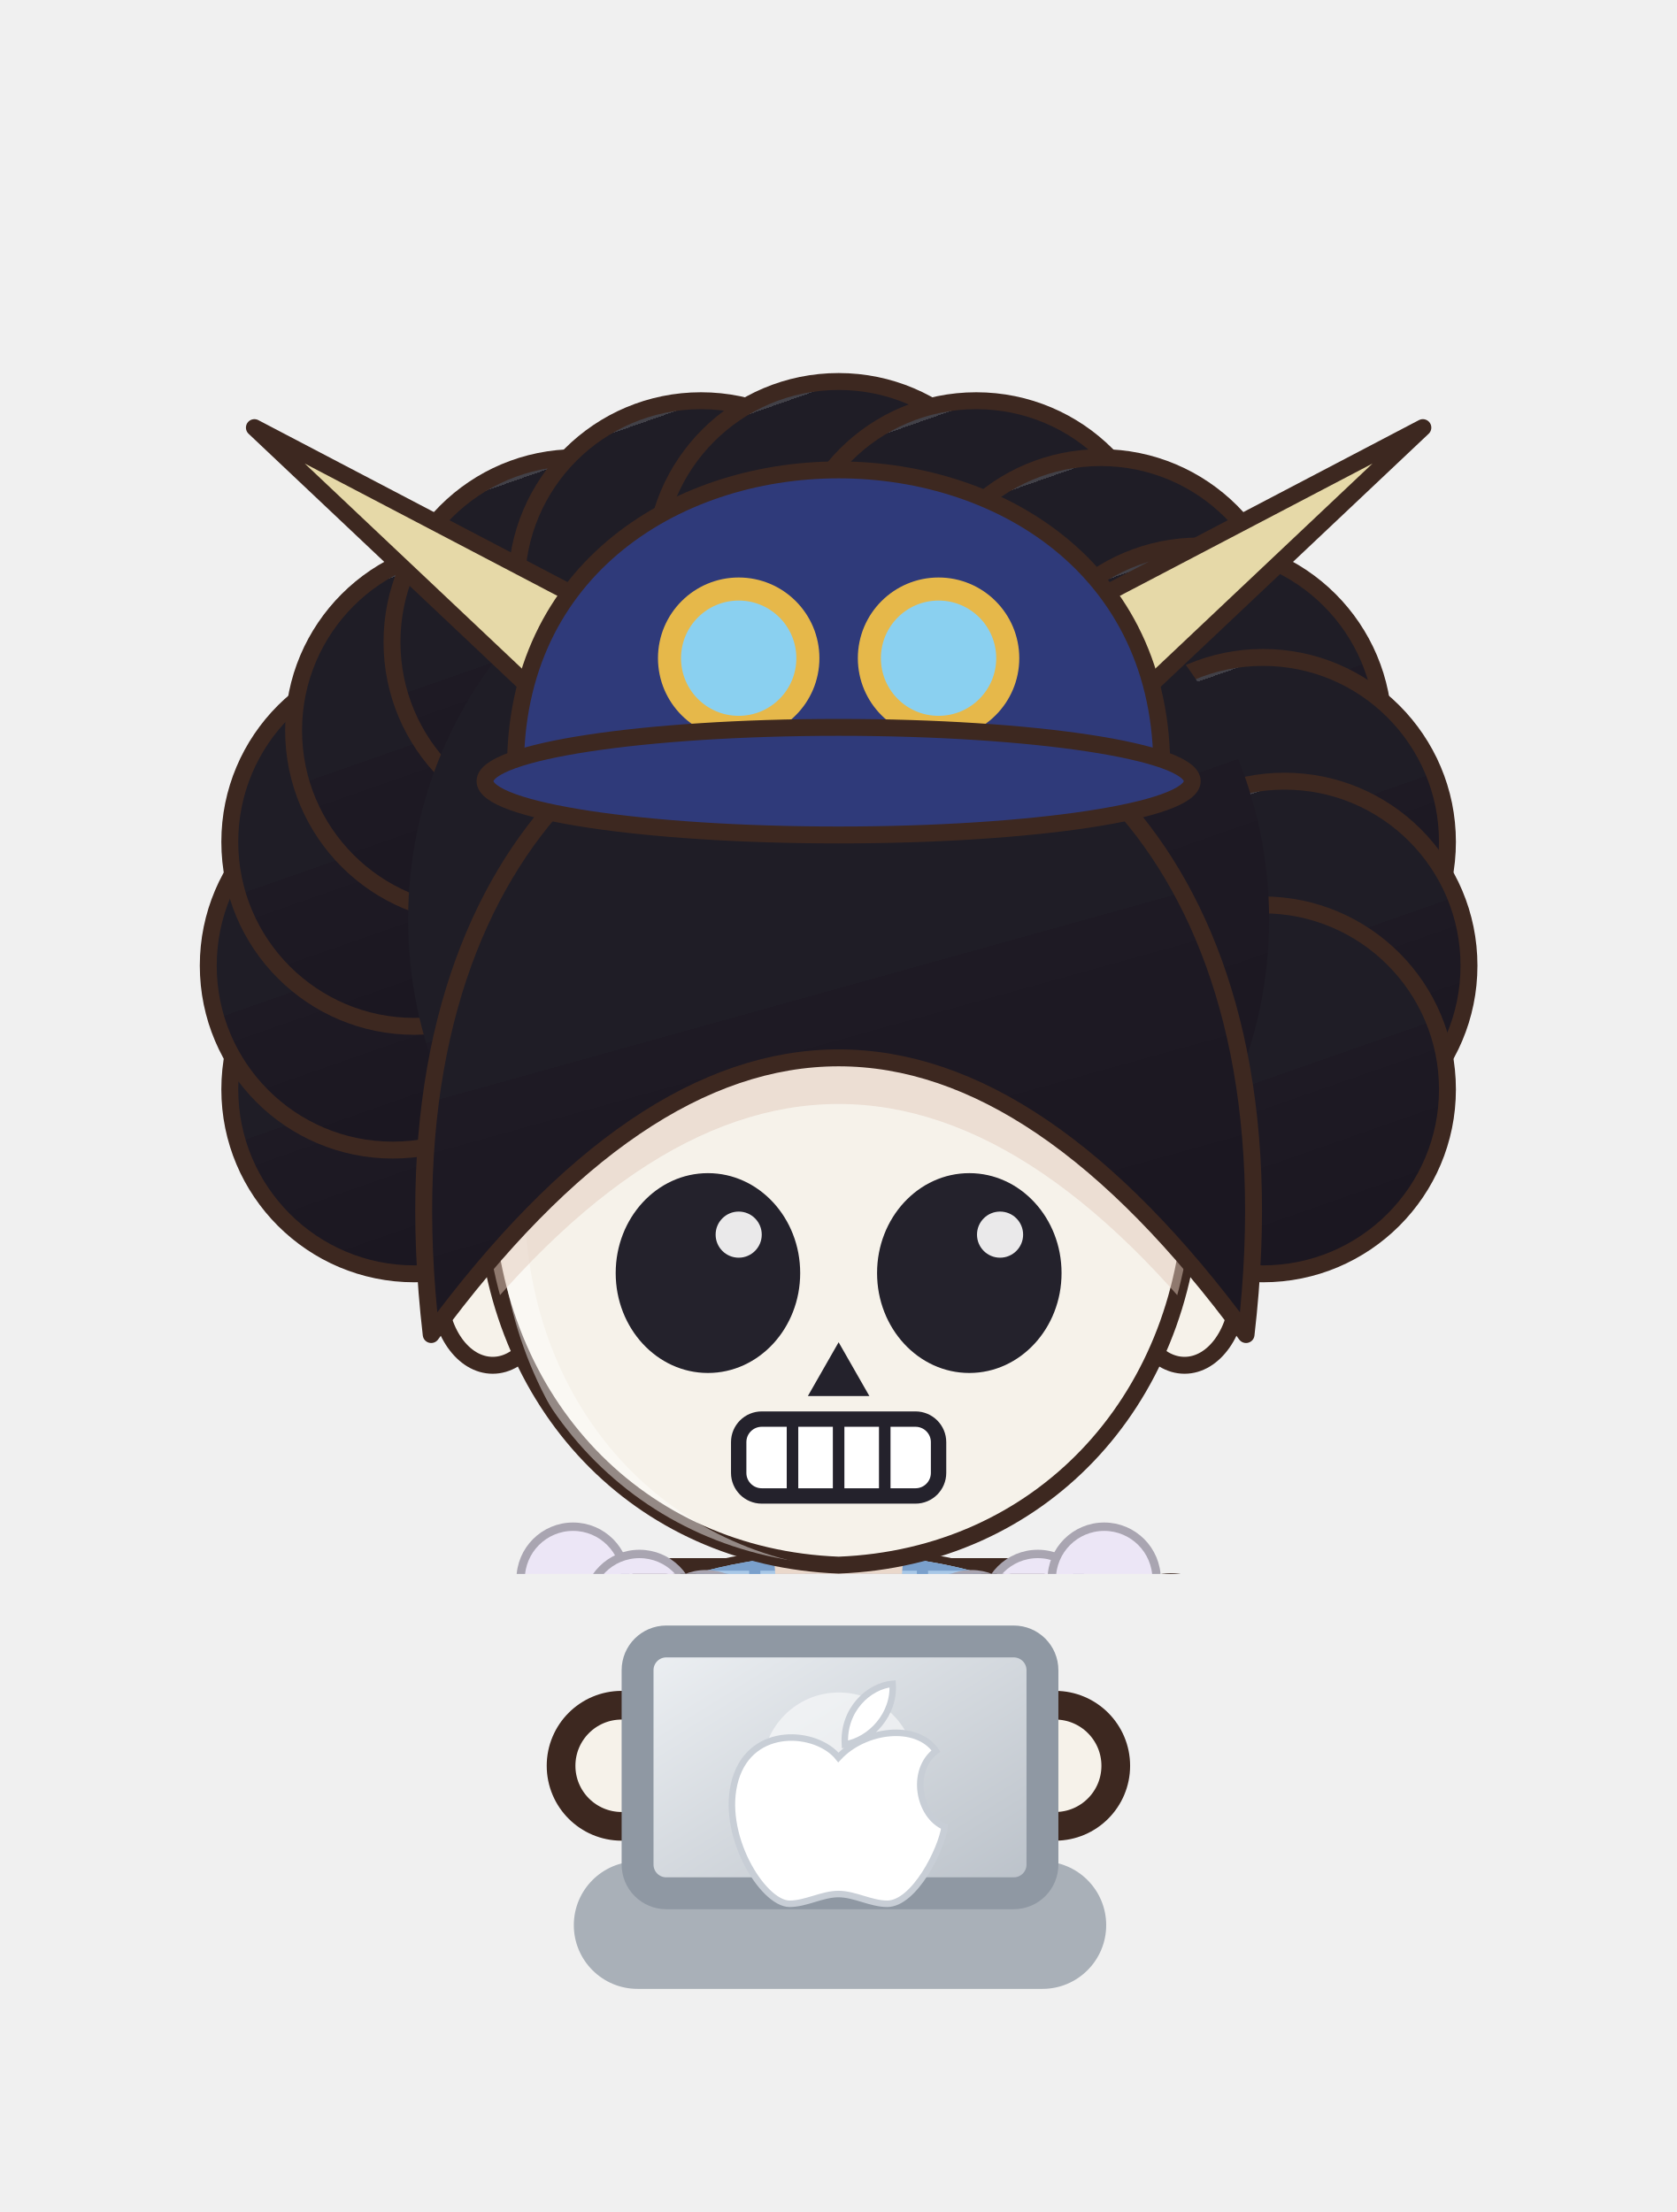
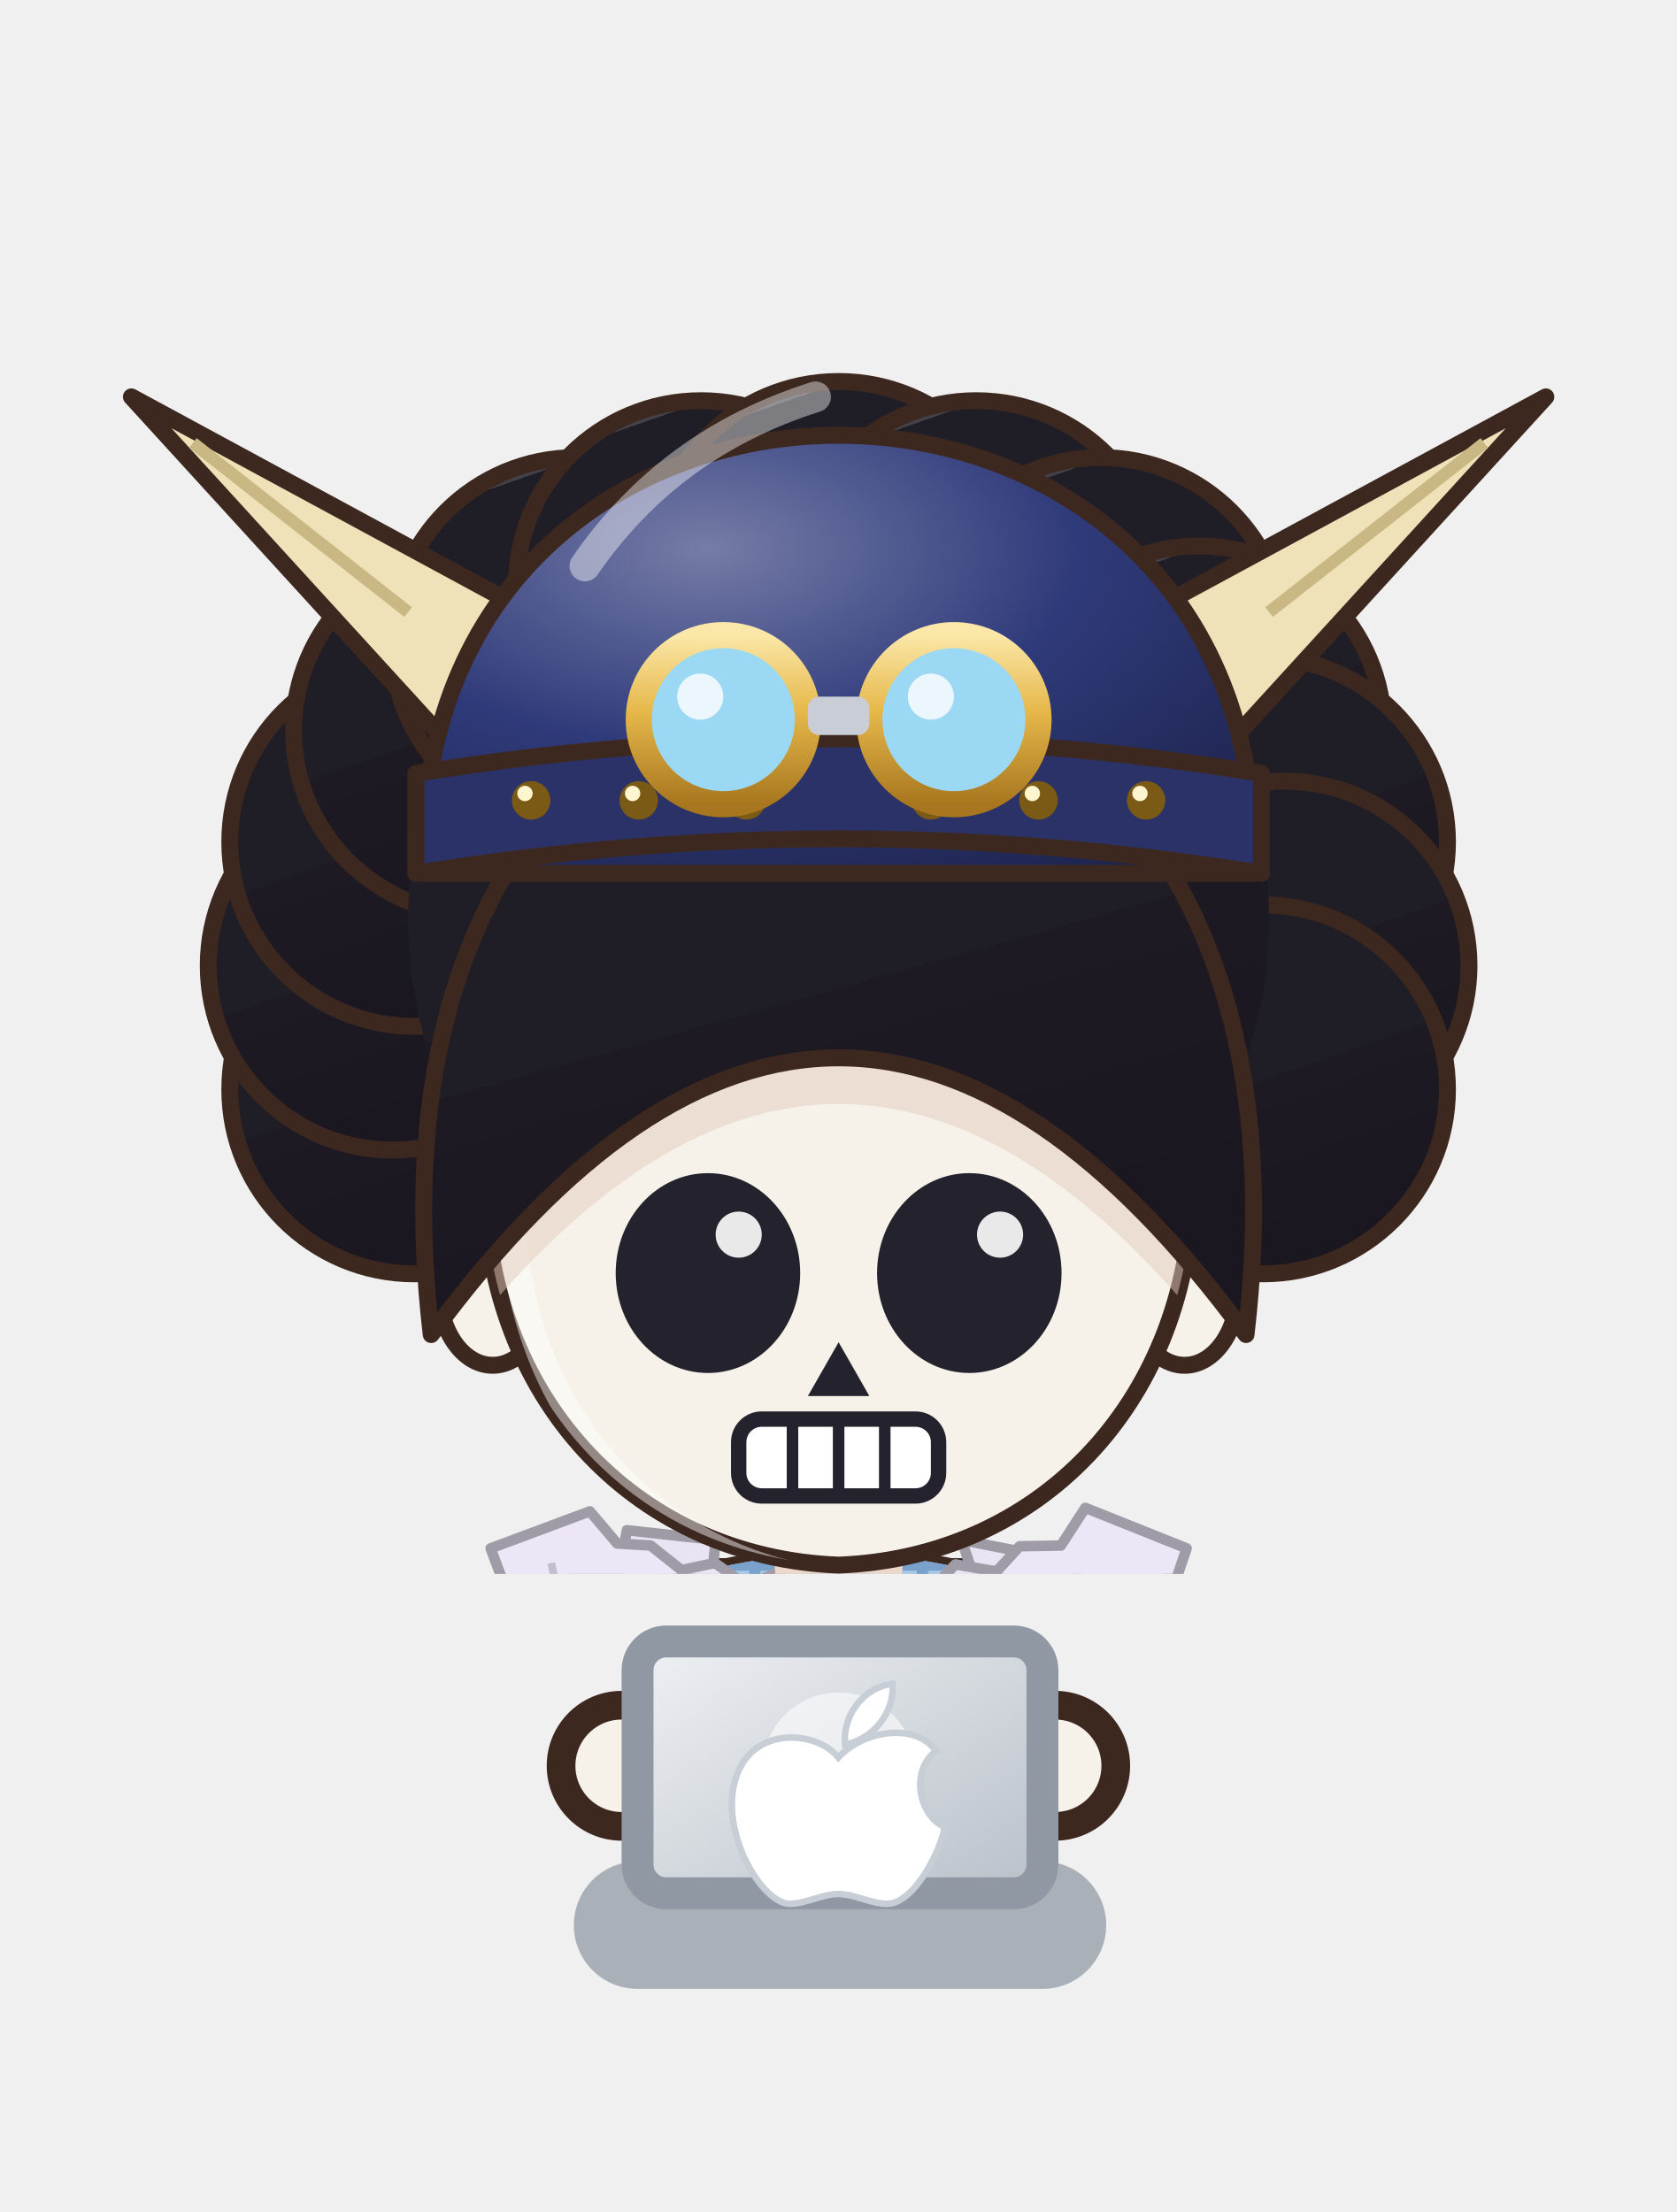
<svg xmlns="http://www.w3.org/2000/svg" viewBox="1019.7 248.6 52.6 69.4" width="52.6" height="69.4">
  <svg x="1019.7" y="248.6" viewBox="-120 -180 240 225.26" width="52.613" height="49.381">
    <defs>
      <linearGradient id="hair91" x1="0" y1="0" x2=".35" y2="1">
        <stop offset="0" stop-color="#424148" />
        <stop offset=".16" stop-color="#424148" />
        <stop offset=".16" stop-color="#1f1d26" />
        <stop offset=".58" stop-color="#1f1d26" />
        <stop offset=".58" stop-color="#1e1a24" />
        <stop offset="1" stop-color="#1b1721" />
      </linearGradient>
      <radialGradient id="skin91" cx=".4" cy=".32" r=".85">
        <stop offset="0" stop-color="#f6f2ea" />
        <stop offset=".84" stop-color="#f6f2ea" />
        <stop offset=".84" stop-color="#ead8cb" />
        <stop offset="1" stop-color="#ead8cb" />
      </radialGradient>
      <linearGradient id="cloth91" x1="0" y1="0" x2=".45" y2="1">
        <stop offset="0" stop-color="#f7f4ed" />
        <stop offset=".16" stop-color="#f7f4ed" />
        <stop offset=".16" stop-color="#f6f2ea" />
        <stop offset=".6" stop-color="#f6f2ea" />
        <stop offset=".6" stop-color="#e7e3e5" />
        <stop offset="1" stop-color="#d4d0d2" />
      </linearGradient>
      <linearGradient id="iris91" x1="0" y1="0" x2="0" y2="1">
        <stop offset="0" stop-color="#281a12" />
        <stop offset=".5" stop-color="#5a3a2a" />
        <stop offset="1" stop-color="#a49289" />
      </linearGradient>
      <linearGradient id="gold91" x1="0" y1="0" x2="1" y2="1">
        <stop offset="0" stop-color="#f6d27a" />
        <stop offset=".55" stop-color="#d9a63a" />
        <stop offset="1" stop-color="#a8761e" />
      </linearGradient>
      <linearGradient id="steel91" x1="0" y1="0" x2="1" y2="1">
        <stop offset="0" stop-color="#e4e8ee" />
        <stop offset=".5" stop-color="#9aa3ad" />
        <stop offset="1" stop-color="#5a606a" />
      </linearGradient>
      <linearGradient id="beard91" x1="0" y1="0" x2="0" y2="1">
        <stop offset="0" stop-color="#e6e6ea" />
        <stop offset="1" stop-color="#b8b8c2" />
      </linearGradient>
      <radialGradient id="hawkiris91" cx=".45" cy=".4" r=".7">
        <stop offset="0" stop-color="#ffe27a" />
        <stop offset=".6" stop-color="#e8a52a" />
        <stop offset="1" stop-color="#9a5a12" />
      </radialGradient>
      <linearGradient id="straw91" x1="0" y1="0" x2=".3" y2="1">
        <stop offset="0" stop-color="#ffe7aa" />
        <stop offset=".16" stop-color="#ffe7aa" />
        <stop offset=".16" stop-color="#ffe39a" />
        <stop offset=".58" stop-color="#ffe39a" />
        <stop offset=".58" stop-color="#e9b456" />
        <stop offset="1" stop-color="#d6a54f" />
      </linearGradient>
      <radialGradient id="blush91">
        <stop offset="0" stop-color="#ff7f86" stop-opacity=".9" />
        <stop offset="1" stop-color="#ff7f86" stop-opacity="0" />
      </radialGradient>
      <clipPath id="face91">
        <path d="M -46,-4 C -47,-38 -25,-55 0,-55 C 25,-55 47,-38 46,-4 C 45,23 26,43 0,44 C -26,43 -45,23 -46,-4 Z" />
      </clipPath>
      <clipPath id="torso91">
        <path d="M -30,50 C -34,68 -28,94 -26,124 L 26,124 C 28,94 34,68 30,50 C 18,40 -18,40 -30,50 Z" />
      </clipPath>
    </defs>
    <ellipse cx="0" cy="208" rx="42" ry="7" fill="#000000" opacity=".16" />
    <g transform="translate(0,44.0) scale(1.100,1.100) translate(0,-44)">
      <circle cx="-55.2" cy="-17.9" r="24" fill="url(#hair91)" stroke="#3d2820" stroke-width="2.2" stroke-linejoin="round" />
      <circle cx="-58.0" cy="-34.0" r="24" fill="url(#hair91)" stroke="#3d2820" stroke-width="2.2" stroke-linejoin="round" />
      <circle cx="-55.2" cy="-50.1" r="24" fill="url(#hair91)" stroke="#3d2820" stroke-width="2.2" stroke-linejoin="round" />
      <circle cx="-46.9" cy="-64.6" r="24" fill="url(#hair91)" stroke="#3d2820" stroke-width="2.2" stroke-linejoin="round" />
      <circle cx="-34.1" cy="-76.1" r="24" fill="url(#hair91)" stroke="#3d2820" stroke-width="2.2" stroke-linejoin="round" />
      <circle cx="-17.9" cy="-83.5" r="24" fill="url(#hair91)" stroke="#3d2820" stroke-width="2.2" stroke-linejoin="round" />
      <circle cx="-0.0" cy="-86.0" r="24" fill="url(#hair91)" stroke="#3d2820" stroke-width="2.2" stroke-linejoin="round" />
      <circle cx="17.9" cy="-83.5" r="24" fill="url(#hair91)" stroke="#3d2820" stroke-width="2.2" stroke-linejoin="round" />
      <circle cx="34.1" cy="-76.1" r="24" fill="url(#hair91)" stroke="#3d2820" stroke-width="2.2" stroke-linejoin="round" />
      <circle cx="46.9" cy="-64.6" r="24" fill="url(#hair91)" stroke="#3d2820" stroke-width="2.2" stroke-linejoin="round" />
      <circle cx="55.2" cy="-50.1" r="24" fill="url(#hair91)" stroke="#3d2820" stroke-width="2.2" stroke-linejoin="round" />
      <circle cx="58.0" cy="-34.0" r="24" fill="url(#hair91)" stroke="#3d2820" stroke-width="2.2" stroke-linejoin="round" />
      <circle cx="55.2" cy="-17.9" r="24" fill="url(#hair91)" stroke="#3d2820" stroke-width="2.2" stroke-linejoin="round" />
      <circle cx="0" cy="-40" r="56" fill="url(#hair91)" />
    </g>
    <g transform="translate(0,205) scale(1,1) translate(0,-205)">
-       <path d="M -24,44 Q -60,54 -64,188 L -64.0,188.0 L -56.9,196.0 L -49.8,188.0 L -42.7,196.0 L -35.6,188.0 L -28.4,196.0 L -21.3,188.0 L -14.2,196.0 L -7.1,188.0 L 0.0,196.0 L 7.1,188.0 L 14.2,196.0 L 21.3,188.0 L 28.4,196.0 L 35.6,188.0 L 42.7,196.0 L 49.8,188.0 L 56.9,196.0 L 64.0,188.0 Q 60,54 24,44 Z" fill="#e8e2f4" stroke="#3d2820" stroke-width="2" stroke-linejoin="round" />
-       <path d="M -54,180 Q -50,100 -26,56" stroke="#a29eaa" stroke-width="2.2" fill="none" opacity=".55" />
-       <path d="M 54,180 Q 50,100 26,56" stroke="#a29eaa" stroke-width="2.2" fill="none" opacity=".55" />
-       <path d="M -33.5,76 l -5,4 l 4,4" stroke="#a29eaa" stroke-width="1.4" fill="none" opacity=".6" />
-       <path d="M -37.9,92 l -5,4 l 4,4" stroke="#a29eaa" stroke-width="1.4" fill="none" opacity=".6" />
-       <path d="M -41.6,108 l -5,4 l 4,4" stroke="#a29eaa" stroke-width="1.4" fill="none" opacity=".6" />
-       <path d="M -45.0,124 l -5,4 l 4,4" stroke="#a29eaa" stroke-width="1.4" fill="none" opacity=".6" />
-       <path d="M -48.0,140 l -5,4 l 4,4" stroke="#a29eaa" stroke-width="1.4" fill="none" opacity=".6" />
-       <path d="M -50.8,156 l -5,4 l 4,4" stroke="#a29eaa" stroke-width="1.4" fill="none" opacity=".6" />
-       <path d="M -53.5,172 l -5,4 l 4,4" stroke="#a29eaa" stroke-width="1.4" fill="none" opacity=".6" />
-       <path d="M 33.5,76 l 5,4 l -4,4" stroke="#a29eaa" stroke-width="1.4" fill="none" opacity=".6" />
-       <path d="M 37.9,92 l 5,4 l -4,4" stroke="#a29eaa" stroke-width="1.4" fill="none" opacity=".6" />
-       <path d="M 41.6,108 l 5,4 l -4,4" stroke="#a29eaa" stroke-width="1.4" fill="none" opacity=".6" />
-       <path d="M 45.0,124 l 5,4 l -4,4" stroke="#a29eaa" stroke-width="1.4" fill="none" opacity=".6" />
-       <path d="M 48.0,140 l 5,4 l -4,4" stroke="#a29eaa" stroke-width="1.4" fill="none" opacity=".6" />
-       <path d="M 50.8,156 l 5,4 l -4,4" stroke="#a29eaa" stroke-width="1.4" fill="none" opacity=".6" />
-       <path d="M 53.5,172 l 5,4 l -4,4" stroke="#a29eaa" stroke-width="1.4" fill="none" opacity=".6" />
+       <defs>
+         <linearGradient id="cp91" x1="0" y1="0" x2="1" y2="0">
+           <stop offset="0" stop-color="#a29eaa" />
+           <stop offset=".3" stop-color="#e8e2f4" />
+           <stop offset=".5" stop-color="#ece7f5" />
+           <stop offset=".7" stop-color="#e8e2f4" />
+           <stop offset="1" stop-color="#a29eaa" />
+         </linearGradient>
+       </defs>
+       <path d="M -22,44 C -48.0,54 -60,100 -62,188 L 62,188 C 60,100 48.0,54 22,44 Z" fill="url(#cp91)" stroke="#3d2820" stroke-width="2" stroke-linejoin="round" />
+       <path d="M -22,46 C -34,60 -38,110 -36,182 L 36,182 C 38,110 34,60 22,46 Z" fill="#8f8c97" opacity=".55" />
+       <path d="M -33.0,184 Q -29.0,124.0 -24,58" stroke="#a29eaa" stroke-width="1.6" fill="none" opacity=".45" />
+       <path d="M -51.0,184 Q -47.0,124.0 -24,58" stroke="#a29eaa" stroke-width="1.6" fill="none" opacity=".45" />
+       <path d="M 33.0,184 Q 29.0,124.0 24,58" stroke="#a29eaa" stroke-width="1.6" fill="none" opacity=".45" />
+       <path d="M 51.0,184 Q 47.0,124.0 24,58" stroke="#a29eaa" stroke-width="1.6" fill="none" opacity=".45" />
+       <path d="M -17.6,40.4 L -30.3,39.0 L -31.4,45.0 L -38.0,44.7 L -38.5,51.5 L -44.8,51.6 L -47.1,60.4 L -51.9,63.7 L -49.5,69.2 L -54.6,72.4 L -53.4,77.6 L -58.5,80.8 L -55.4,86.6 L -59.9,89.9 L -57.9,95.3 L -63.4,98.4 L -61.3,103.9 L -66.0,109.4 L -63.4,113.9 L -67.5,118.0 L -62.9,122.7 L -67.1,126.8 L -64.5,131.4 L -67.4,135.5 L -64.2,140.1 L -69.3,144.2 L -65.9,148.8 L -69.4,152.9 L -66.3,157.5 L -69.2,161.6 L -66.9,166.2 L -69.8,170.4 L -66.9,174.9 L -72.2,178.9 L -62.7,189.5 L -58.8,192.7 L -54.3,191.0 L -50.6,195.5 L -45.8,191.5 L -42.2,196.9 L -37.4,192.9 L -33.8,198.0 L -28.9,193.7 L -24.0,199.2 L -19.6,194.3 L -15.3,198.5 L -10.9,195.3 L -6.5,198.9 L -2.2,194.1 L 2.2,199.2 L 6.5,194.9 L 10.9,197.7 L 15.3,194.1 L 19.6,199.7 L 24.7,194.4 L 29.4,197.0 L 33.1,193.1 L 38.0,197.3 L 41.6,192.2 L 46.3,195.5 L 50.0,190.6 L 54.9,195.6 L 58.5,190.1 L 70.4,183.4 L 67.5,179.3 L 71.7,174.6 L 67.0,170.5 L 69.7,166.0 L 66.4,161.8 L 68.7,157.3 L 65.4,153.2 L 68.3,148.6 L 64.4,144.5 L 69.1,139.8 L 64.1,135.8 L 68.5,131.1 L 64.3,127.0 L 66.4,122.5 L 63.0,118.3 L 67.9,113.6 L 62.3,108.3 L 64.6,102.8 L 59.1,99.8 L 61.5,94.2 L 56.7,90.9 L 58.0,85.7 L 53.9,82.2 L 56.2,76.7 L 51.4,73.4 L 53.2,68.1 L 48.9,64.6 L 47.6,55.7 L 42.0,54.8 L 40.7,49.0 L 34.7,48.5 L 33.6,42.5 L 27.3,42.3 L 17.6,40.4 L 20.7,49.7 L 21.8,55.7 L 27.9,56.1 L 29.8,61.3 L 35.0,62.6 L 36.5,68.2 L 38.6,67.9 L 36.8,73.2 L 41.1,76.7 L 40.6,81.6 L 44.0,85.3 L 42.9,90.5 L 46.5,94.1 L 45.8,99.1 L 49.0,102.9 L 48.0,108.0 L 51.8,111.6 L 48.9,114.9 L 52.6,119.0 L 49.1,123.7 L 52.7,127.8 L 50.9,132.3 L 53.0,136.5 L 51.2,141.0 L 53.7,145.2 L 50.8,149.8 L 54.6,153.9 L 52.5,158.4 L 55.5,162.6 L 53.4,167.1 L 55.8,171.3 L 53.9,175.8 L 56.1,180.0 L 53.2,184.6 L 57.1,179.0 L 52.4,176.3 L 48.7,180.7 L 44.1,178.4 L 40.1,181.1 L 35.7,180.1 L 31.7,182.3 L 27.1,180.0 L 23.3,183.4 L 19.6,181.2 L 15.3,184.0 L 10.9,180.7 L 6.5,183.8 L 2.2,181.4 L -2.2,184.0 L -6.5,181.0 L -10.9,183.1 L -15.3,180.8 L -19.6,183.4 L -24.0,181.2 L -27.5,182.6 L -31.3,179.1 L -36.0,182.1 L -39.9,178.9 L -44.4,180.8 L -48.3,178.0 L -52.8,179.5 L -56.7,176.2 L -61.3,178.9 L -52.9,180.2 L -56.4,175.6 L -52.4,171.5 L -55.9,166.9 L -52.4,162.8 L -55.0,158.2 L -52.6,154.0 L -54.7,149.5 L -51.6,145.3 L -54.0,140.8 L -51.5,136.6 L -52.7,132.2 L -50.6,127.9 L -52.6,123.4 L -50.3,119.2 L -51.8,114.7 L -49.3,110.5 L -50.2,107.3 L -45.8,103.9 L -47.8,98.5 L -43.4,95.1 L -44.6,89.9 L -41.5,86.1 L -41.8,81.2 L -38.3,77.5 L -39.6,72.3 L -36.4,68.6 L -37.0,63.6 L -32.6,65.3 L -31.0,59.8 L -26.3,57.9 L -24.1,53.1 L -18.7,51.9 Z" fill="#e9e4f4" stroke="#9e9ba5" stroke-width="1.5" stroke-linejoin="round" />
+       <path d="M -21.1,46.3 q -3.5,-0.9 -5.6,-0.3" stroke="#9e9ba5" stroke-width="1.1" fill="none" opacity=".55" />
+       <path d="M -26.2,43.5 l -3.0,2.7" stroke="#f0edf7" stroke-width="1.6" stroke-linecap="round" opacity=".7" />
+       <path d="M -33.5,54.1 q -3.5,-0.9 -5.6,-0.3" stroke="#9e9ba5" stroke-width="1.1" fill="none" opacity=".55" />
+       <path d="M -41.8,64.8 q -3.5,1.0 -5.0,2.6" stroke="#9e9ba5" stroke-width="1.1" fill="none" opacity=".55" />
+       <path d="M -46.5,65.4 l -1.2,3.8" stroke="#f0edf7" stroke-width="1.6" stroke-linecap="round" opacity=".7" />
+       <path d="M -48.1,77.2 q -3.5,1.0 -5.0,2.6" stroke="#9e9ba5" stroke-width="1.1" fill="none" opacity=".55" />
+       <path d="M -52.3,90.2 q -3.5,1.0 -5.0,2.6" stroke="#9e9ba5" stroke-width="1.1" fill="none" opacity=".55" />
+       <path d="M -54.7,91.6 l -1.2,3.8" stroke="#f0edf7" stroke-width="1.6" stroke-linecap="round" opacity=".7" />
+       <path d="M -55.9,103.4 q -3.5,1.0 -5.0,2.6" stroke="#9e9ba5" stroke-width="1.1" fill="none" opacity=".55" />
+       <path d="M -57.3,116.7 q -3.1,1.8 -4.3,3.7" stroke="#9e9ba5" stroke-width="1.1" fill="none" opacity=".55" />
+       <path d="M -60.9,118.5 l -0.3,4.0" stroke="#f0edf7" stroke-width="1.6" stroke-linecap="round" opacity=".7" />
+       <path d="M -60.5,129.6 q -3.1,1.8 -4.3,3.7" stroke="#9e9ba5" stroke-width="1.1" fill="none" opacity=".55" />
+       <path d="M -62.2,142.6 q -3.1,1.8 -4.3,3.7" stroke="#9e9ba5" stroke-width="1.1" fill="none" opacity=".55" />
+       <path d="M -62.6,144.6 l -0.3,4.0" stroke="#f0edf7" stroke-width="1.6" stroke-linecap="round" opacity=".7" />
+       <path d="M -57.8,156.0 q -3.1,1.8 -4.3,3.7" stroke="#9e9ba5" stroke-width="1.1" fill="none" opacity=".55" />
+       <path d="M -60.3,169.0 q -3.1,1.8 -4.3,3.7" stroke="#9e9ba5" stroke-width="1.1" fill="none" opacity=".55" />
+       <path d="M -64.4,170.7 l -0.3,4.0" stroke="#f0edf7" stroke-width="1.6" stroke-linecap="round" opacity=".7" />
+       <path d="M -64.3,186.0 q 1.6,3.2 3.4,4.5" stroke="#9e9ba5" stroke-width="1.1" fill="none" opacity=".55" />
+       <path d="M -51.4,186.3 q 1.6,3.2 3.4,4.5" stroke="#9e9ba5" stroke-width="1.1" fill="none" opacity=".55" />
+       <path d="M -49.8,188.9 l 4.0,0.5" stroke="#f0edf7" stroke-width="1.6" stroke-linecap="round" opacity=".7" />
+       <path d="M -38.6,186.5 q 1.6,3.2 3.4,4.5" stroke="#9e9ba5" stroke-width="1.1" fill="none" opacity=".55" />
+       <path d="M -26.0,190.3 q 2.0,3.0 4.0,4.0" stroke="#9e9ba5" stroke-width="1.1" fill="none" opacity=".55" />
+       <path d="M -24.0,192.3 l 4.0,0.0" stroke="#f0edf7" stroke-width="1.6" stroke-linecap="round" opacity=".7" />
+       <path d="M -12.9,187.6 q 2.0,3.0 4.0,4.0" stroke="#9e9ba5" stroke-width="1.1" fill="none" opacity=".55" />
+       <path d="M 0.2,191.2 q 2.0,3.0 4.0,4.0" stroke="#9e9ba5" stroke-width="1.1" fill="none" opacity=".55" />
+       <path d="M 2.2,192.3 l 4.0,0.0" stroke="#f0edf7" stroke-width="1.6" stroke-linecap="round" opacity=".7" />
+       <path d="M 13.3,186.4 q 2.0,3.0 4.0,4.0" stroke="#9e9ba5" stroke-width="1.1" fill="none" opacity=".55" />
+       <path d="M 25.9,186.3 q 2.4,2.7 4.5,3.4" stroke="#9e9ba5" stroke-width="1.1" fill="none" opacity=".55" />
+       <path d="M 28.7,191.7 l 4.0,-0.5" stroke="#f0edf7" stroke-width="1.6" stroke-linecap="round" opacity=".7" />
+       <path d="M 39.1,188.8 q 2.4,2.7 4.5,3.4" stroke="#9e9ba5" stroke-width="1.1" fill="none" opacity=".55" />
+       <path d="M 51.5,184.9 q 2.4,2.7 4.5,3.4" stroke="#9e9ba5" stroke-width="1.1" fill="none" opacity=".55" />
+       <path d="M 54.0,188.4 l 4.0,-0.5" stroke="#f0edf7" stroke-width="1.6" stroke-linecap="round" opacity=".7" />
+       <path d="M 63.6,181.5 q 2.9,-2.2 3.7,-4.3" stroke="#9e9ba5" stroke-width="1.1" fill="none" opacity=".55" />
+       <path d="M 63.5,168.4 q 2.9,-2.2 3.7,-4.3" stroke="#9e9ba5" stroke-width="1.1" fill="none" opacity=".55" />
+       <path d="M 64.1,166.4 l -0.3,-4.0" stroke="#f0edf7" stroke-width="1.6" stroke-linecap="round" opacity=".7" />
+       <path d="M 61.6,155.4 q 2.9,-2.2 3.7,-4.3" stroke="#9e9ba5" stroke-width="1.1" fill="none" opacity=".55" />
+       <path d="M 60.1,142.4 q 2.9,-2.2 3.7,-4.3" stroke="#9e9ba5" stroke-width="1.1" fill="none" opacity=".55" />
+       <path d="M 62.4,140.2 l -0.3,-4.0" stroke="#f0edf7" stroke-width="1.6" stroke-linecap="round" opacity=".7" />
+       <path d="M 57.0,129.5 q 2.9,-2.2 3.7,-4.3" stroke="#9e9ba5" stroke-width="1.1" fill="none" opacity=".55" />
+       <path d="M 57.5,116.3 q 2.9,-2.2 3.7,-4.3" stroke="#9e9ba5" stroke-width="1.1" fill="none" opacity=".55" />
+       <path d="M 60.6,114.1 l -0.3,-4.0" stroke="#f0edf7" stroke-width="1.6" stroke-linecap="round" opacity=".7" />
+       <path d="M 53.3,103.7 q 2.3,-2.8 2.6,-5.0" stroke="#9e9ba5" stroke-width="1.1" fill="none" opacity=".55" />
+       <path d="M 52.7,89.5 q 2.3,-2.8 2.6,-5.0" stroke="#9e9ba5" stroke-width="1.1" fill="none" opacity=".55" />
+       <path d="M 53.3,87.2 l -1.2,-3.8" stroke="#f0edf7" stroke-width="1.6" stroke-linecap="round" opacity=".7" />
+       <path d="M 49.6,76.1 q 2.3,-2.8 2.6,-5.0" stroke="#9e9ba5" stroke-width="1.1" fill="none" opacity=".55" />
+       <path d="M 41.6,65.5 q 0.5,-3.6 -0.3,-5.6" stroke="#9e9ba5" stroke-width="1.1" fill="none" opacity=".55" />
+       <path d="M 44.2,59.5 l -3.0,-2.7" stroke="#f0edf7" stroke-width="1.6" stroke-linecap="round" opacity=".7" />
+       <path d="M 32.8,53.6 q 0.5,-3.6 -0.3,-5.6" stroke="#9e9ba5" stroke-width="1.1" fill="none" opacity=".55" />
      <ellipse cx="34" cy="96" rx="20" ry="52" fill="#8ac8c0" stroke="#3d2820" stroke-width="2" transform="rotate(18 34 96)" />
      <ellipse cx="34" cy="96" rx="13" ry="44" fill="#4a8ac8" opacity=".6" transform="rotate(18 34 96)" />
      <path d="M 31,102 L 35,204" stroke="#3d2820" stroke-width="7.4" stroke-linecap="round" />
      <path d="M 31,102 L 35,204" stroke="#24222c" stroke-width="4" stroke-linecap="round" />
      <circle cx="31" cy="98" r="5" fill="#dfe6ee" stroke="#3d2820" stroke-width="1.6" />
      <path d="M -19,118 Q -20,160.0 -17.5,202 L -8.5,202 Q -6,160.0 -7,118 Z" fill="#f6f2ea" stroke="#3d2820" stroke-width="2.2" stroke-linejoin="round" />
-       <rect x="-24" y="150" width="22" height="44" rx="7" fill="#f4ecd8" stroke="#3d2820" stroke-width="2.2" stroke-linejoin="round" />
-       <circle cx="-21.0" cy="151.0" r="4" fill="#f4ecd8" stroke="#afa99b" stroke-width="1.2" />
-       <circle cx="-16.0" cy="151.0" r="4" fill="#f4ecd8" stroke="#afa99b" stroke-width="1.2" />
-       <circle cx="-11.0" cy="151.0" r="4" fill="#f4ecd8" stroke="#afa99b" stroke-width="1.2" />
-       <circle cx="-6.0" cy="151.0" r="4" fill="#f4ecd8" stroke="#afa99b" stroke-width="1.2" />
+       <path d="M -13.0,137.0 L -27.0,150.0 L -22.4,154.4 L -26.1,158.8 L -23.0,163.2 L -28.2,167.6 L -23.8,172.0 L -26.2,176.4 L -22.6,180.8 L -27.2,185.2 L -23.8,189.6 L -27.0,194.0 L -13.0,207.0 L -1.3,194.0 L -2.9,189.6 L 0.3,185.2 L -2.8,180.8 L -1.3,176.4 L -2.6,172.0 L -0.6,167.6 L -3.0,163.2 L -0.9,158.8 L -2.9,154.4 L -0.9,150.0 Z" fill="#f4ecd8" stroke="#a5a092" stroke-width="1.5" stroke-linejoin="round" />
+       <path d="M -7.7,148.0 q -3.0,2.0 -4.0,4.0" stroke="#a5a092" stroke-width="1.1" fill="none" opacity=".55" />
+       <path d="M -19.0,150.0 l 0.0,4.0" stroke="#f7f2e5" stroke-width="1.6" stroke-linecap="round" opacity=".7" />
+       <path d="M -16.4,161.2 q -3.0,2.0 -4.0,4.0" stroke="#a5a092" stroke-width="1.1" fill="none" opacity=".55" />
+       <path d="M -14.9,174.4 q -3.0,2.0 -4.0,4.0" stroke="#a5a092" stroke-width="1.1" fill="none" opacity=".55" />
+       <path d="M -19.0,176.4 l 0.0,4.0" stroke="#f7f2e5" stroke-width="1.6" stroke-linecap="round" opacity=".7" />
+       <path d="M -15.9,187.6 q -3.0,2.0 -4.0,4.0" stroke="#a5a092" stroke-width="1.1" fill="none" opacity=".55" />
+       <path d="M -31.0,151.0 L -24.0,158.8 L -19.6,154.4 L -15.2,160.1 L -10.8,154.6 L -6.4,159.9 L -2.0,154.4 L 5.0,151.0 L -2.0,146.7 L -6.4,144.6 L -10.8,147.3 L -15.2,144.2 L -19.6,147.3 L -24.0,143.8 Z" fill="#f5eedd" stroke="#a6a196" stroke-width="1.5" stroke-linejoin="round" />
+       <path d="M -26.0,149.3 q 2.0,3.0 4.0,4.0" stroke="#a6a196" stroke-width="1.1" fill="none" opacity=".55" />
+       <path d="M -24.0,153.4 l 4.0,0.0" stroke="#f8f3e8" stroke-width="1.6" stroke-linecap="round" opacity=".7" />
+       <path d="M -12.8,151.6 q 2.0,3.0 4.0,4.0" stroke="#a6a196" stroke-width="1.1" fill="none" opacity=".55" />
      <ellipse cx="-13" cy="205" rx="14" ry="7" fill="#1f1d26" stroke="#3d2820" stroke-width="2.2" stroke-linejoin="round" />
      <path d="M 7,118 Q 6,160.0 8.5,202 L 17.5,202 Q 20,160.0 19,118 Z" fill="#f6f2ea" stroke="#3d2820" stroke-width="2.2" stroke-linejoin="round" />
-       <rect x="2" y="150" width="22" height="44" rx="7" fill="#f4ecd8" stroke="#3d2820" stroke-width="2.2" stroke-linejoin="round" />
-       <circle cx="5.0" cy="151.0" r="4" fill="#f4ecd8" stroke="#afa99b" stroke-width="1.2" />
-       <circle cx="10.0" cy="151.0" r="4" fill="#f4ecd8" stroke="#afa99b" stroke-width="1.2" />
-       <circle cx="15.0" cy="151.0" r="4" fill="#f4ecd8" stroke="#afa99b" stroke-width="1.2" />
-       <circle cx="20.0" cy="151.0" r="4" fill="#f4ecd8" stroke="#afa99b" stroke-width="1.2" />
+       <path d="M 13.0,137.0 L 0.2,150.0 L 3.2,154.4 L -0.9,158.8 L 3.5,163.2 L -1.8,167.6 L 2.3,172.0 L -0.6,176.4 L 2.5,180.8 L 0.4,185.2 L 2.4,189.6 L -2.1,194.0 L 13.0,207.0 L 25.0,194.0 L 23.2,189.6 L 25.9,185.2 L 22.5,180.8 L 24.6,176.4 L 23.3,172.0 L 25.5,167.6 L 22.9,163.2 L 25.9,158.8 L 23.3,154.4 L 25.0,150.0 Z" fill="#f4ecd8" stroke="#a5a092" stroke-width="1.5" stroke-linejoin="round" />
+       <path d="M 17.7,148.0 q -3.0,2.0 -4.0,4.0" stroke="#a5a092" stroke-width="1.1" fill="none" opacity=".55" />
+       <path d="M 7.0,150.0 l 0.0,4.0" stroke="#f7f2e5" stroke-width="1.6" stroke-linecap="round" opacity=".7" />
+       <path d="M 17.2,161.2 q -3.0,2.0 -4.0,4.0" stroke="#a5a092" stroke-width="1.1" fill="none" opacity=".55" />
+       <path d="M 7.6,174.4 q -3.0,2.0 -4.0,4.0" stroke="#a5a092" stroke-width="1.1" fill="none" opacity=".55" />
+       <path d="M 7.0,176.4 l 0.0,4.0" stroke="#f7f2e5" stroke-width="1.6" stroke-linecap="round" opacity=".7" />
+       <path d="M 17.3,187.6 q -3.0,2.0 -4.0,4.0" stroke="#a5a092" stroke-width="1.1" fill="none" opacity=".55" />
+       <path d="M -5.0,151.0 L 2.0,159.3 L 6.4,154.8 L 10.8,159.5 L 15.2,155.6 L 19.6,158.7 L 24.0,154.7 L 31.0,151.0 L 24.0,147.1 L 19.6,145.3 L 15.2,147.5 L 10.8,144.2 L 6.4,147.4 L 2.0,145.4 Z" fill="#f5eedd" stroke="#a6a196" stroke-width="1.5" stroke-linejoin="round" />
+       <path d="M 0.0,148.9 q 2.0,3.0 4.0,4.0" stroke="#a6a196" stroke-width="1.1" fill="none" opacity=".55" />
+       <path d="M 2.0,153.4 l 4.0,0.0" stroke="#f8f3e8" stroke-width="1.6" stroke-linecap="round" opacity=".7" />
+       <path d="M 13.2,149.7 q 2.0,3.0 4.0,4.0" stroke="#a6a196" stroke-width="1.1" fill="none" opacity=".55" />
      <ellipse cx="13" cy="205" rx="14" ry="7" fill="#1f1d26" stroke="#3d2820" stroke-width="2.2" stroke-linejoin="round" />
      <path d="M -30,50 C -34,68 -28,94 -26,124 L 26,124 C 28,94 34,68 30,50 C 18,40 -18,40 -30,50 Z" fill="url(#cloth91)" stroke="#3d2820" stroke-width="2.2" stroke-linejoin="round" />
      <g clip-path="url(#torso91)">
        <path d="M -30,50 C -34,68 -28,94 -26,124 L 26,124 C 28,94 34,68 30,50 C 18,40 -18,40 -30,50 Z" transform="translate(4,3)" fill="none" stroke="#ffffff" stroke-width="5" opacity=".3" />
        <path d="M -30,50 C -34,68 -28,94 -26,124 L 26,124 C 28,94 34,68 30,50 C 18,40 -18,40 -30,50 Z" transform="translate(-6,-2)" fill="none" stroke="#000000" stroke-width="9" opacity=".13" />
      </g>
      <g clip-path="url(#torso91)">
        <rect x="-40" y="40" width="80" height="90" fill="#a8c8e8" />
        <path d="M -36,40 L -36,130" stroke="#7aa0cc" stroke-width="1.6" />
        <path d="M -28,40 L -28,130" stroke="#7aa0cc" stroke-width="1.6" />
        <path d="M -20,40 L -20,130" stroke="#7aa0cc" stroke-width="1.6" />
        <path d="M -12,40 L -12,130" stroke="#7aa0cc" stroke-width="1.6" />
        <path d="M -4,40 L -4,130" stroke="#7aa0cc" stroke-width="1.6" />
        <path d="M 4,40 L 4,130" stroke="#7aa0cc" stroke-width="1.6" />
        <path d="M 12,40 L 12,130" stroke="#7aa0cc" stroke-width="1.6" />
        <path d="M 20,40 L 20,130" stroke="#7aa0cc" stroke-width="1.6" />
        <path d="M 28,40 L 28,130" stroke="#7aa0cc" stroke-width="1.6" />
        <path d="M 36,40 L 36,130" stroke="#7aa0cc" stroke-width="1.6" />
        <path d="M -40,44 L 40,44" stroke="#7aa0cc" stroke-width="1.6" />
        <path d="M -40,52 L 40,52" stroke="#7aa0cc" stroke-width="1.6" />
        <path d="M -40,60 L 40,60" stroke="#7aa0cc" stroke-width="1.6" />
        <path d="M -40,68 L 40,68" stroke="#7aa0cc" stroke-width="1.6" />
        <path d="M -40,76 L 40,76" stroke="#7aa0cc" stroke-width="1.6" />
        <path d="M -40,84 L 40,84" stroke="#7aa0cc" stroke-width="1.6" />
        <path d="M -40,92 L 40,92" stroke="#7aa0cc" stroke-width="1.6" />
        <path d="M -40,100 L 40,100" stroke="#7aa0cc" stroke-width="1.6" />
        <path d="M -40,108 L 40,108" stroke="#7aa0cc" stroke-width="1.6" />
        <path d="M -40,116 L 40,116" stroke="#7aa0cc" stroke-width="1.6" />
        <path d="M -40,124 L 40,124" stroke="#7aa0cc" stroke-width="1.6" />
      </g>
      <rect x="-29" y="103" width="58" height="10" fill="#e6b84a" stroke="#3d2820" stroke-width="1.8" />
      <rect x="-14" y="97" width="28" height="22" rx="4" fill="#e6b84a" stroke="#3d2820" stroke-width="1.8" />
      <circle cx="0" cy="106" r="6" fill="#ffffff" stroke="#3d2820" stroke-width="1.2" />
      <circle cx="-2.2" cy="105" r="1.5" fill="#3d2820" />
      <circle cx="2.2" cy="105" r="1.5" fill="#3d2820" />
-       <circle cx="-38.0" cy="46.0" r="7.5" fill="#ece6f6" stroke="#a9a5b1" stroke-width="1.2" />
-       <circle cx="-28.5" cy="49.9" r="7.5" fill="#ece6f6" stroke="#a9a5b1" stroke-width="1.2" />
-       <circle cx="-19.0" cy="52.8" r="7.5" fill="#ece6f6" stroke="#a9a5b1" stroke-width="1.2" />
-       <circle cx="-9.5" cy="54.4" r="7.5" fill="#ece6f6" stroke="#a9a5b1" stroke-width="1.2" />
-       <circle cx="0.0" cy="55.0" r="7.5" fill="#ece6f6" stroke="#a9a5b1" stroke-width="1.2" />
-       <circle cx="9.5" cy="54.4" r="7.5" fill="#ece6f6" stroke="#a9a5b1" stroke-width="1.2" />
-       <circle cx="19.0" cy="52.8" r="7.5" fill="#ece6f6" stroke="#a9a5b1" stroke-width="1.2" />
-       <circle cx="28.5" cy="49.9" r="7.5" fill="#ece6f6" stroke="#a9a5b1" stroke-width="1.2" />
-       <circle cx="38.0" cy="46.0" r="7.5" fill="#ece6f6" stroke="#a9a5b1" stroke-width="1.2" />
+       <path d="M -49.8,41.6 L -44.4,56.0 L -38.0,55.2 L -33.7,61.8 L -27.6,60.1 L -22.5,65.3 L -16.7,62.8 L -11.3,68.5 L -5.9,65.0 L 1.2,67.8 L 5.8,64.2 L 12.6,67.9 L 16.7,62.7 L 23.6,64.6 L 27.5,59.8 L 34.2,60.1 L 38.0,55.1 L 44.7,56.7 L 49.8,41.6 L 35.3,35.8 L 31.8,41.2 L 25.9,41.3 L 22.6,44.9 L 16.7,43.9 L 13.3,47.5 L 7.9,46.4 L 4.2,48.6 L -1.1,46.8 L -4.2,48.9 L -8.8,45.1 L -13.2,46.9 L -17.7,43.7 L -22.5,44.7 L -26.9,41.2 L -31.7,40.9 L -35.6,36.3 Z" fill="#ece6f6" stroke="#a09ca7" stroke-width="1.5" stroke-linejoin="round" />
+       <path d="M -41.1,43.7 q 0.6,3.6 2.0,5.3" stroke="#a09ca7" stroke-width="1.1" fill="none" opacity=".55" />
+       <path d="M -41.8,50.3 l 3.7,1.6" stroke="#f2eef9" stroke-width="1.6" stroke-linecap="round" opacity=".7" />
+       <path d="M -26.7,51.1 q 1.0,3.5 2.5,5.1" stroke="#a09ca7" stroke-width="1.1" fill="none" opacity=".55" />
+       <path d="M -11.6,52.6 q 1.7,3.2 3.6,4.4" stroke="#a09ca7" stroke-width="1.1" fill="none" opacity=".55" />
+       <path d="M -10.5,60.6 l 4.0,0.4" stroke="#f2eef9" stroke-width="1.6" stroke-linecap="round" opacity=".7" />
+       <path d="M 2.6,52.7 q 2.3,2.8 4.4,3.6" stroke="#a09ca7" stroke-width="1.1" fill="none" opacity=".55" />
+       <path d="M 18.0,54.1 q 2.8,2.2 5.1,2.5" stroke="#a09ca7" stroke-width="1.1" fill="none" opacity=".55" />
+       <path d="M 21.4,58.2 l 3.8,-1.3" stroke="#f2eef9" stroke-width="1.6" stroke-linecap="round" opacity=".7" />
+       <path d="M 32.2,47.0 q 3.0,1.9 5.3,2.0" stroke="#a09ca7" stroke-width="1.1" fill="none" opacity=".55" />
      <path d="M -28,54 L -38,84 L -31,102" stroke="#3d2820" stroke-width="17" fill="none" stroke-linecap="round" stroke-linejoin="round" />
      <path d="M -28,54 L -38,84 L -31,102" stroke="url(#cloth91)" stroke-width="12.6" fill="none" stroke-linecap="round" stroke-linejoin="round" />
      <path d="M -28,54 L -38,84 L -31,102" transform="translate(-2.6,-1)" stroke="#ffffff" stroke-width="2.6" fill="none" stroke-linecap="round" stroke-linejoin="round" opacity=".28" />
      <path d="M 28,54 L 38,84 L 31,102" stroke="#3d2820" stroke-width="17" fill="none" stroke-linecap="round" stroke-linejoin="round" />
      <path d="M 28,54 L 38,84 L 31,102" stroke="url(#cloth91)" stroke-width="12.6" fill="none" stroke-linecap="round" stroke-linejoin="round" />
      <path d="M 28,54 L 38,84 L 31,102" transform="translate(-2.6,-1)" stroke="#ffffff" stroke-width="2.6" fill="none" stroke-linecap="round" stroke-linejoin="round" opacity=".28" />
      <circle cx="-31" cy="102" r="8.5" fill="url(#skin91)" stroke="#3d2820" stroke-width="2.2" />
      <circle cx="31" cy="102" r="8.5" fill="url(#skin91)" stroke="#3d2820" stroke-width="2.2" />
      <path d="M -44,64 L -32,62 L -31,72 L -43,74 Z" fill="#5cb87a" stroke="#3d2820" stroke-width="1.4" />
      <path d="M -10,34 L 10,34 L 9,46 Q 0,50 -9,46 Z" fill="#ead8cb" />
    </g>
    <g transform="translate(0,44.0) scale(1.100,1.100) translate(0,-44)">
      <ellipse cx="-45" cy="8" rx="7" ry="10" fill="url(#skin91)" stroke="#3d2820" stroke-width="2.2" stroke-linejoin="round" />
      <ellipse cx="45" cy="8" rx="7" ry="10" fill="url(#skin91)" stroke="#3d2820" stroke-width="2.2" stroke-linejoin="round" />
      <path d="M -46,-4 C -47,-38 -25,-55 0,-55 C 25,-55 47,-38 46,-4 C 45,23 26,43 0,44 C -26,43 -45,23 -46,-4 Z" fill="url(#skin91)" stroke="#3d2820" stroke-width="2.2" stroke-linejoin="round" />
      <g clip-path="url(#face91)">
        <path d="M -46,-4 C -47,-38 -25,-55 0,-55 C 25,-55 47,-38 46,-4 C 45,23 26,43 0,44 C -26,43 -45,23 -46,-4 Z" transform="translate(3.5,2.5)" fill="none" stroke="#ffffff" stroke-width="3.4" opacity=".45" />
      </g>
      <g clip-path="url(#face91)">
        <path d="M -53,14 C -60,-46 -28,-72 0,-72 C 28,-72 60,-46 53,14 Q 0,-58 -53,14 Z" transform="translate(0,6)" fill="#e1c9bb" opacity=".5" />
      </g>
      <ellipse cx="-17" cy="6" rx="12" ry="13" fill="#24222c" />
      <circle cx="-13" cy="1" r="3" fill="#ffffff" opacity=".9" />
      <ellipse cx="17" cy="6" rx="12" ry="13" fill="#24222c" />
      <circle cx="21" cy="1" r="3" fill="#ffffff" opacity=".9" />
      <path d="M -4,22 L 4,22 L 0,15 Z" fill="#24222c" />
      <rect x="-13" y="25" width="26" height="10" rx="3" fill="#ffffff" stroke="#24222c" stroke-width="2" />
      <path d="M -6,25 L -6,35" stroke="#24222c" stroke-width="1.5" />
      <path d="M 0,25 L 0,35" stroke="#24222c" stroke-width="1.5" />
      <path d="M 6,25 L 6,35" stroke="#24222c" stroke-width="1.5" />
      <path d="M -53,14 C -60,-46 -28,-72 0,-72 C 28,-72 60,-46 53,14 Q 0,-58 -53,14 Z" fill="url(#hair91)" stroke="#3d2820" stroke-width="2.2" stroke-linejoin="round" />
-       <path d="M -34,-82 L -76,-104 L -40,-70 Z" fill="#e6d9a8" stroke="#3d2820" stroke-width="2.2" stroke-linejoin="round" />
-       <path d="M 34,-82 L 76,-104 L 40,-70 Z" fill="#e6d9a8" stroke="#3d2820" stroke-width="2.2" stroke-linejoin="round" />
-       <path d="M -42,-58 C -44,-112 44,-112 42,-58 Z" fill="#2f3a7a" stroke="#3d2820" stroke-width="2.2" stroke-linejoin="round" />
-       <circle cx="-13" cy="-74" r="9" fill="#8ad0f0" stroke="#e6b84a" stroke-width="3" />
-       <circle cx="13" cy="-74" r="9" fill="#8ad0f0" stroke="#e6b84a" stroke-width="3" />
-       <ellipse cx="0" cy="-58" rx="46" ry="7" fill="#2f3a7a" stroke="#3d2820" stroke-width="2.2" stroke-linejoin="round" />
+       <defs>
+         <linearGradient id="hg91" x1="0" y1="0" x2="0" y2="1">
+           <stop offset="0" stop-color="#fbe7a8" />
+           <stop offset=".45" stop-color="#e6b84a" />
+           <stop offset="1" stop-color="#a8761e" />
+         </linearGradient>
+         <linearGradient id="hh91" x1="0" y1="1" x2="1" y2="0">
+           <stop offset="0" stop-color="#bdb6a4" />
+           <stop offset=".55" stop-color="#f2eee4" />
+           <stop offset="1" stop-color="#ffffff" />
+         </linearGradient>
+         <linearGradient id="hk91" x1="0" y1="1" x2="1" y2="0">
+           <stop offset="0" stop-color="#2a2e38" />
+           <stop offset=".6" stop-color="#4a4f5c" />
+           <stop offset="1" stop-color="#6a707e" />
+         </linearGradient>
+       </defs>
+       <path d="M -44,-82 L -92,-108 L -50,-62 Z" fill="#efe2b8" stroke="#3d2820" stroke-width="2.2" stroke-linejoin="round" />
+       <path d="M -56,-80 L -84,-102" stroke="#c9b884" stroke-width="1.6" />
+       <path d="M 44,-82 L 92,-108 L 50,-62 Z" fill="#efe2b8" stroke="#3d2820" stroke-width="2.2" stroke-linejoin="round" />
+       <path d="M 56,-80 L 84,-102" stroke="#c9b884" stroke-width="1.6" />
+       <defs>
+         <radialGradient id="hd91" cx=".34" cy=".26" r=".9">
+           <stop offset="0" stop-color="#757ca7" />
+           <stop offset=".5" stop-color="#2f3a7a" />
+           <stop offset="1" stop-color="#1d234b" />
+         </radialGradient>
+       </defs>
+       <path d="M -54,-46 C -56,-122 56,-122 54,-46 Z" fill="url(#hd91)" stroke="#3d2820" stroke-width="2.2" stroke-linejoin="round" />
+       <path d="M -33,-86 Q -22,-102 -3,-108" stroke="#ffffff" stroke-width="4" fill="none" stroke-linecap="round" opacity=".42" />
+       <path d="M -55,-59 Q 0,-68 55,-59 L 55,-46 Q 0,-55 -55,-46 Z" fill="#2a3268" stroke="#3d2820" stroke-width="2.2" stroke-linejoin="round" />
+       <circle cx="-40" cy="-55.5" r="2.5" fill="#7a5a14" />
+       <circle cx="-40.8" cy="-56.4" r="1" fill="#fff6d0" />
+       <circle cx="-26" cy="-55.5" r="2.5" fill="#7a5a14" />
+       <circle cx="-26.8" cy="-56.4" r="1" fill="#fff6d0" />
+       <circle cx="-12" cy="-55.5" r="2.5" fill="#7a5a14" />
+       <circle cx="-12.8" cy="-56.4" r="1" fill="#fff6d0" />
+       <circle cx="12" cy="-55.5" r="2.5" fill="#7a5a14" />
+       <circle cx="11.2" cy="-56.4" r="1" fill="#fff6d0" />
+       <circle cx="26" cy="-55.5" r="2.5" fill="#7a5a14" />
+       <circle cx="25.2" cy="-56.4" r="1" fill="#fff6d0" />
+       <circle cx="40" cy="-55.5" r="2.5" fill="#7a5a14" />
+       <circle cx="39.2" cy="-56.4" r="1" fill="#fff6d0" />
+       <circle cx="-15" cy="-66" r="11" fill="#9ad8f4" stroke="url(#hg91)" stroke-width="3.4" />
+       <circle cx="-18" cy="-69" r="3" fill="#ffffff" opacity=".8" />
+       <circle cx="15" cy="-66" r="11" fill="#9ad8f4" stroke="url(#hg91)" stroke-width="3.4" />
+       <circle cx="12" cy="-69" r="3" fill="#ffffff" opacity=".8" />
+       <rect x="-4" y="-69" width="8" height="5" rx="1.5" fill="#c9ced6" />
    </g>
    <g transform="translate(0,205) scale(1,1) translate(0,-205)" />
  </svg>
  <circle cx="1039.2" cy="304.0" r="1.9" fill="#f6f2ea" stroke="#3d2820" stroke-width="0.9" />
  <circle cx="1052.8" cy="304.0" r="1.9" fill="#f6f2ea" stroke="#3d2820" stroke-width="0.9" />
  <defs>
    <linearGradient id="lp92" x1="0" y1="0" x2="1" y2="1">
      <stop offset="0" stop-color="#eef1f4" />
      <stop offset="1" stop-color="#b9c0c8" />
    </linearGradient>
  </defs>
  <rect x="1037.7" y="307.0" width="16.7" height="4" rx="2" fill="#a9b0b8" />
  <rect x="1039.7" y="300.1" width="12.7" height="7.9" rx="0.9" fill="url(#lp92)" stroke="#8f98a3" stroke-width="1" />
  <ellipse cx="1046.015" cy="304.1" rx="2.4" ry="2.4" fill="#ffffff" opacity=".55" />
  <path d="M 0,-4 C -2,-6.5 -8,-7 -9.5,-2 C -11,3 -7,9.5 -4.5,9.5 C -3,9.5 -1.5,8.6 0,8.6 C 1.5,8.6 3,9.5 4.5,9.5 C 7,9.5 9.5,4.5 9.8,2.4 C 7.4,1.4 6.6,-2.8 9,-4.6 C 7.2,-7.2 2.4,-6.6 0,-4 Z M 0.6,-5.2 C 0.4,-8.4 2.8,-10.6 5,-10.8 C 5.2,-8 3,-5.6 0.6,-5.2 Z" transform="translate(1046.0,305.1) scale(0.34)" fill="#ffffff" stroke="#c8ced6" stroke-width=".6" />
</svg>
